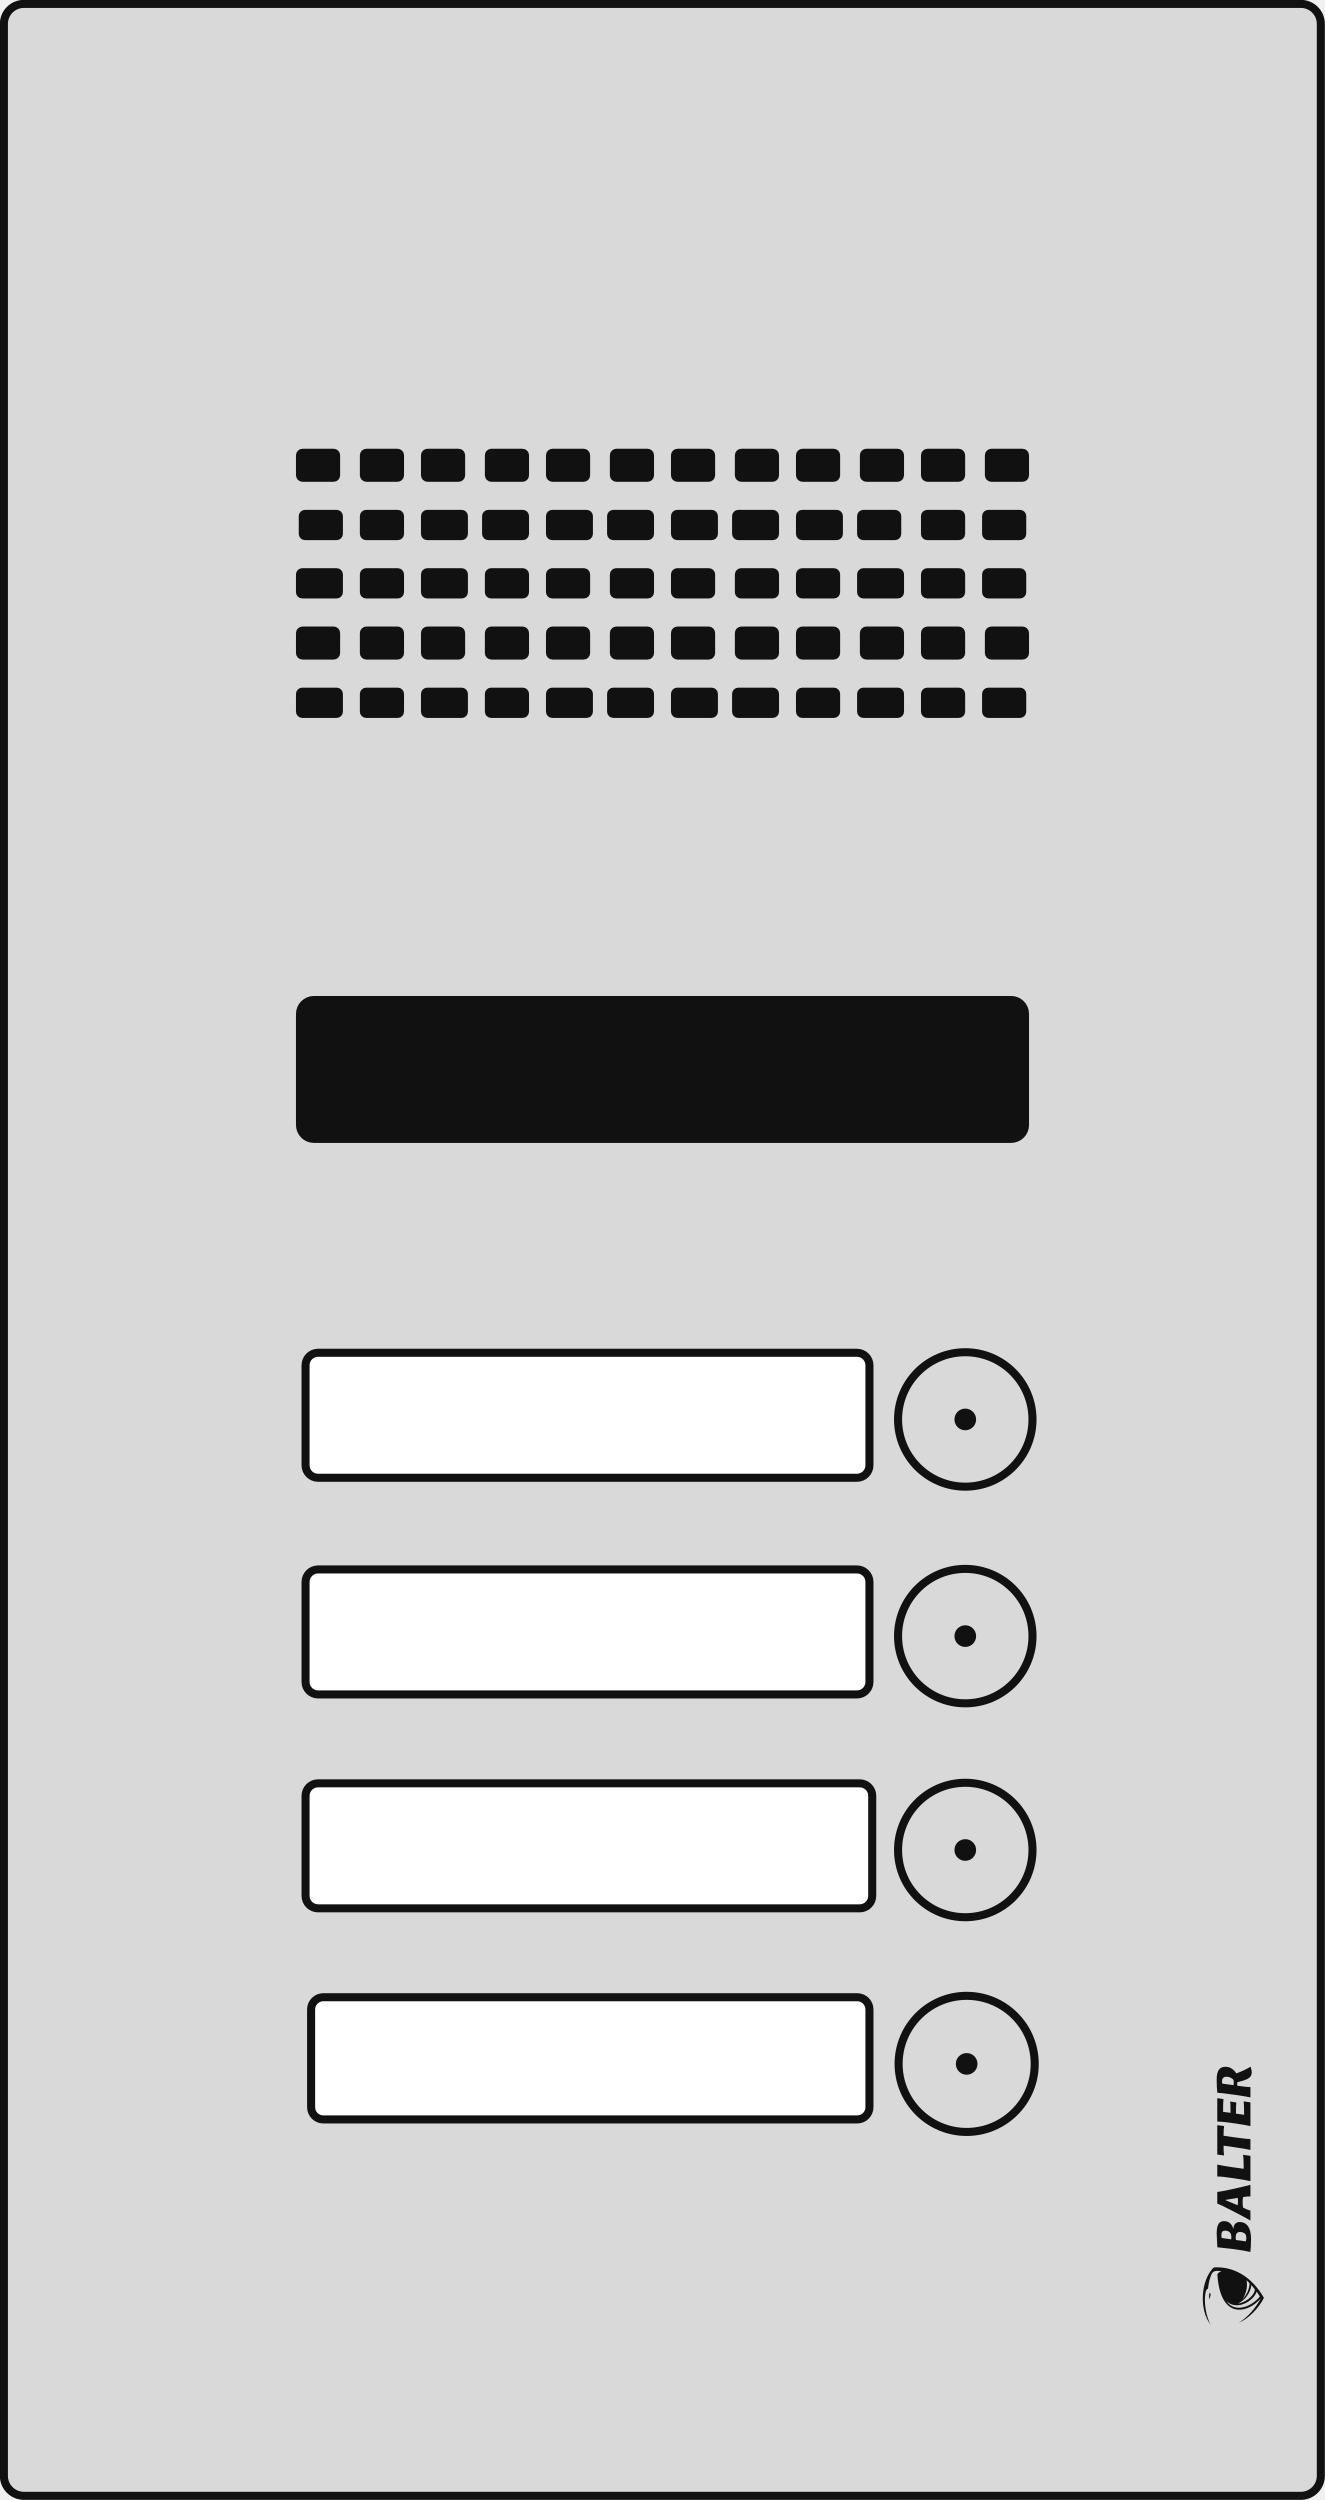
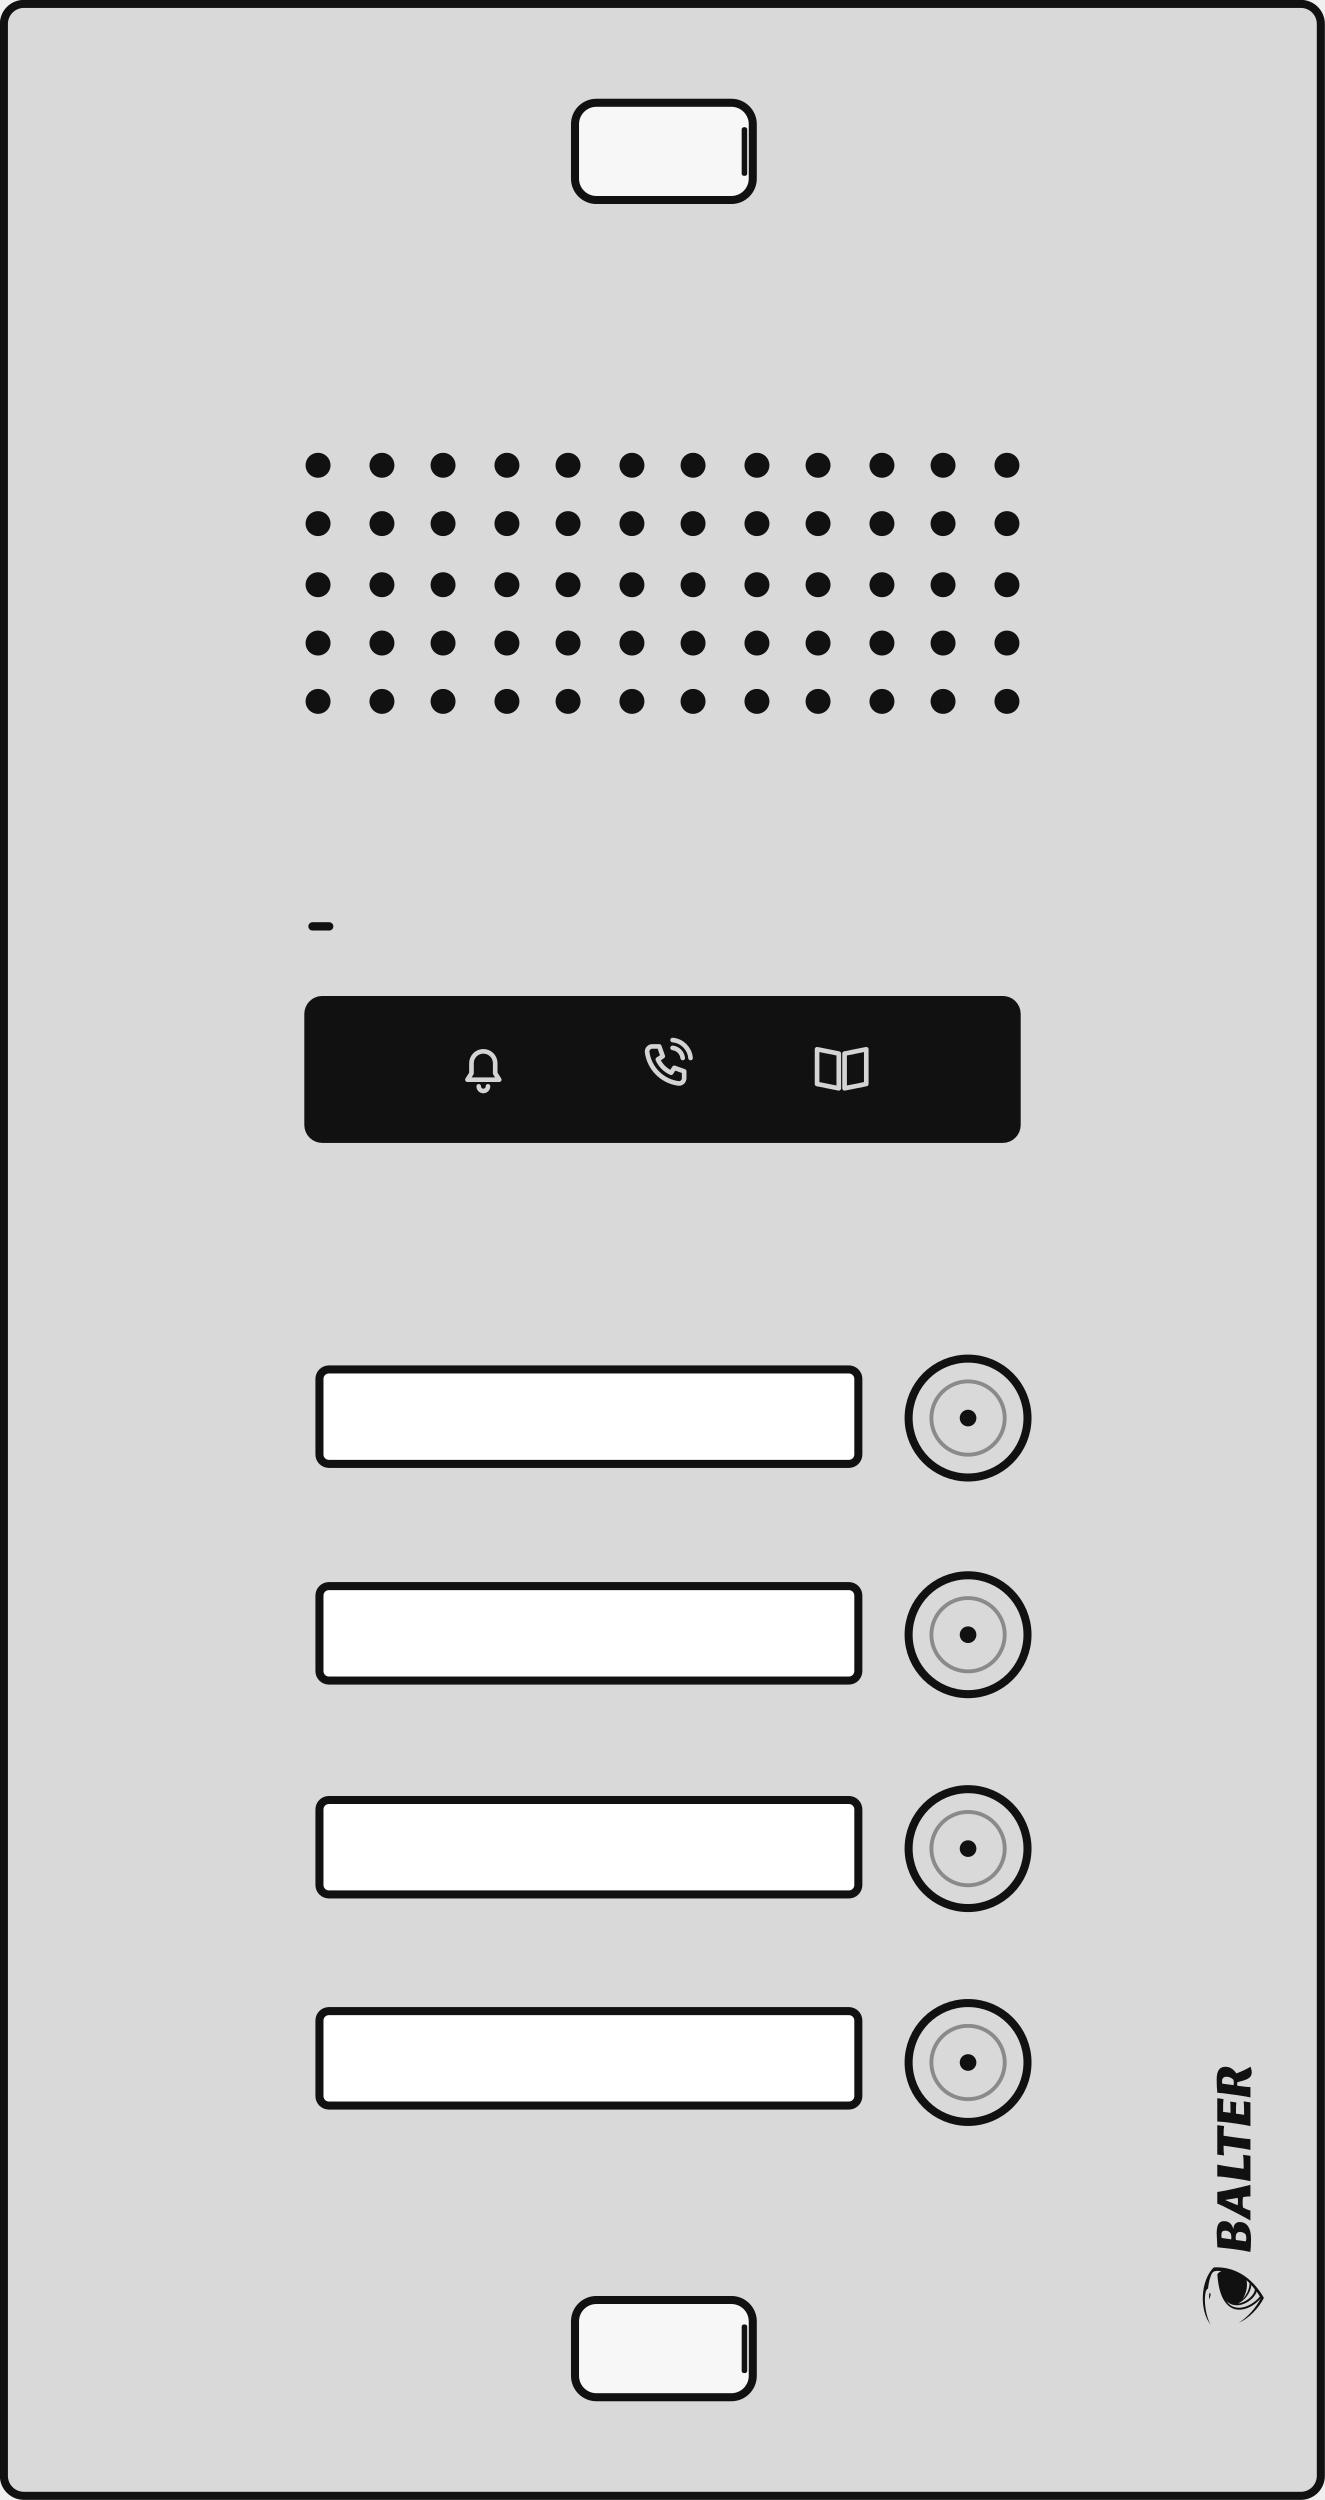
<svg xmlns="http://www.w3.org/2000/svg" viewBox="0 0 477 900" width="477" height="900" role="img" aria-label="EVO-HD-4FAM-AUDIO · Audio-Türstation, 4 Klingeltaster (Skizze)">
+   <defs>
+     <pattern id="mesh" width="5" height="5" patternUnits="userSpaceOnUse" patternTransform="rotate(45)">
+       <path d="M0 0V5M0 0H5" stroke="#8a8a8a" stroke-width="1.2" />
+     </pattern>
+   </defs>
  <rect x="1.4" y="1.4" width="474.1" height="897.1" rx="7.2" fill="#D9D9D9" stroke="#111111" stroke-width="2.9" />
-   <rect x="108.0" y="360.0" width="261.0" height="50.0" rx="5.0" fill="#111111" stroke="#111111" stroke-width="2.9" />
-   <rect x="110.0" y="565.0" width="203.0" height="45.0" rx="4.5" fill="#FFFFFF" stroke="#111111" stroke-width="2.9" />
-   <rect x="110.0" y="642.0" width="204.0" height="45.0" rx="4.5" fill="#FFFFFF" stroke="#111111" stroke-width="2.9" />
-   <rect x="110.0" y="487.0" width="203.0" height="45.0" rx="4.5" fill="#FFFFFF" stroke="#111111" stroke-width="2.9" />
-   <rect x="112.0" y="719.0" width="201.0" height="44.0" rx="4.4" fill="#FFFFFF" stroke="#111111" stroke-width="2.9" />
-   <circle cx="347.5" cy="666.0" r="24.2" fill="#D9D9D9" stroke="#111111" stroke-width="2.9" />
-   <circle cx="347.5" cy="666.0" r="3.9" fill="#111111" />
-   <circle cx="347.5" cy="589.0" r="24.2" fill="#D9D9D9" stroke="#111111" stroke-width="2.9" />
-   <circle cx="347.5" cy="589.0" r="3.9" fill="#111111" />
-   <circle cx="347.5" cy="511.0" r="24.2" fill="#D9D9D9" stroke="#111111" stroke-width="2.9" />
-   <circle cx="347.5" cy="511.0" r="3.9" fill="#111111" />
-   <circle cx="348.0" cy="743.0" r="24.5" fill="#D9D9D9" stroke="#111111" stroke-width="2.9" />
-   <circle cx="348.0" cy="743.0" r="3.9" fill="#111111" />
-   <rect x="131.0" y="163.0" width="13.0" height="9.0" rx="0.9" fill="#111111" stroke="#111111" stroke-width="2.9" />
-   <rect x="108.0" y="163.0" width="13.0" height="9.0" rx="0.9" fill="#111111" stroke="#111111" stroke-width="2.9" />
-   <rect x="243.0" y="163.0" width="13.0" height="9.0" rx="0.9" fill="#111111" stroke="#111111" stroke-width="2.9" />
-   <rect x="288.0" y="163.0" width="13.0" height="9.0" rx="0.9" fill="#111111" stroke="#111111" stroke-width="2.9" />
-   <rect x="176.0" y="227.0" width="13.0" height="9.0" rx="0.9" fill="#111111" stroke="#111111" stroke-width="2.9" />
-   <rect x="243.0" y="227.0" width="13.0" height="9.0" rx="0.9" fill="#111111" stroke="#111111" stroke-width="2.9" />
-   <rect x="288.0" y="227.0" width="13.0" height="9.0" rx="0.9" fill="#111111" stroke="#111111" stroke-width="2.9" />
-   <rect x="198.0" y="163.0" width="13.0" height="9.0" rx="0.9" fill="#111111" stroke="#111111" stroke-width="2.9" />
-   <rect x="333.0" y="163.0" width="13.0" height="9.0" rx="0.9" fill="#111111" stroke="#111111" stroke-width="2.9" />
-   <rect x="131.0" y="227.0" width="13.0" height="9.0" rx="0.9" fill="#111111" stroke="#111111" stroke-width="2.9" />
-   <rect x="333.0" y="227.0" width="13.0" height="9.0" rx="0.9" fill="#111111" stroke="#111111" stroke-width="2.9" />
-   <rect x="176.0" y="163.0" width="13.0" height="9.0" rx="0.9" fill="#111111" stroke="#111111" stroke-width="2.9" />
-   <rect x="198.0" y="227.0" width="13.0" height="9.0" rx="0.9" fill="#111111" stroke="#111111" stroke-width="2.9" />
-   <rect x="221.0" y="227.0" width="13.0" height="9.0" rx="0.9" fill="#111111" stroke="#111111" stroke-width="2.9" />
-   <rect x="153.0" y="163.0" width="13.0" height="9.0" rx="0.9" fill="#111111" stroke="#111111" stroke-width="2.9" />
-   <rect x="311.0" y="163.0" width="13.0" height="9.0" rx="0.9" fill="#111111" stroke="#111111" stroke-width="2.9" />
-   <rect x="356.0" y="163.0" width="13.0" height="9.0" rx="0.9" fill="#111111" stroke="#111111" stroke-width="2.9" />
-   <rect x="108.0" y="227.0" width="13.0" height="9.0" rx="0.9" fill="#111111" stroke="#111111" stroke-width="2.9" />
-   <rect x="356.0" y="227.0" width="13.0" height="9.0" rx="0.9" fill="#111111" stroke="#111111" stroke-width="2.9" />
-   <rect x="265.0" y="249.0" width="14.0" height="8.0" rx="0.8" fill="#111111" stroke="#111111" stroke-width="2.9" />
-   <rect x="333.0" y="249.0" width="13.0" height="8.0" rx="0.8" fill="#111111" stroke="#111111" stroke-width="2.9" />
-   <rect x="221.0" y="163.0" width="13.0" height="9.0" rx="0.9" fill="#111111" stroke="#111111" stroke-width="2.9" />
-   <rect x="266.0" y="163.0" width="13.0" height="9.0" rx="0.9" fill="#111111" stroke="#111111" stroke-width="2.9" />
-   <rect x="153.0" y="227.0" width="13.0" height="9.0" rx="0.9" fill="#111111" stroke="#111111" stroke-width="2.9" />
-   <rect x="311.0" y="227.0" width="13.0" height="9.0" rx="0.9" fill="#111111" stroke="#111111" stroke-width="2.9" />
-   <rect x="310.0" y="206.0" width="14.0" height="8.0" rx="0.8" fill="#111111" stroke="#111111" stroke-width="2.9" />
-   <rect x="131.0" y="249.0" width="13.0" height="8.0" rx="0.8" fill="#111111" stroke="#111111" stroke-width="2.9" />
-   <rect x="176.0" y="249.0" width="13.0" height="8.0" rx="0.8" fill="#111111" stroke="#111111" stroke-width="2.9" />
-   <rect x="153.0" y="185.0" width="14.0" height="8.0" rx="0.8" fill="#111111" stroke="#111111" stroke-width="2.9" />
-   <rect x="175.0" y="185.0" width="14.0" height="8.0" rx="0.8" fill="#111111" stroke="#111111" stroke-width="2.9" />
-   <rect x="108.0" y="206.0" width="14.0" height="8.0" rx="0.8" fill="#111111" stroke="#111111" stroke-width="2.9" />
-   <rect x="153.0" y="206.0" width="14.0" height="8.0" rx="0.8" fill="#111111" stroke="#111111" stroke-width="2.9" />
-   <rect x="198.0" y="249.0" width="14.0" height="8.0" rx="0.8" fill="#111111" stroke="#111111" stroke-width="2.9" />
-   <rect x="220.0" y="249.0" width="14.0" height="8.0" rx="0.8" fill="#111111" stroke="#111111" stroke-width="2.9" />
-   <rect x="333.0" y="185.0" width="13.0" height="8.0" rx="0.8" fill="#111111" stroke="#111111" stroke-width="2.9" />
-   <rect x="131.0" y="206.0" width="13.0" height="8.0" rx="0.8" fill="#111111" stroke="#111111" stroke-width="2.9" />
-   <rect x="176.0" y="206.0" width="13.0" height="8.0" rx="0.8" fill="#111111" stroke="#111111" stroke-width="2.9" />
-   <rect x="198.0" y="206.0" width="13.0" height="8.0" rx="0.8" fill="#111111" stroke="#111111" stroke-width="2.9" />
-   <rect x="221.0" y="206.0" width="13.0" height="8.0" rx="0.8" fill="#111111" stroke="#111111" stroke-width="2.9" />
-   <rect x="243.0" y="206.0" width="13.0" height="8.0" rx="0.8" fill="#111111" stroke="#111111" stroke-width="2.9" />
-   <rect x="266.0" y="206.0" width="13.0" height="8.0" rx="0.8" fill="#111111" stroke="#111111" stroke-width="2.9" />
-   <rect x="288.0" y="206.0" width="13.0" height="8.0" rx="0.8" fill="#111111" stroke="#111111" stroke-width="2.9" />
-   <rect x="333.0" y="206.0" width="13.0" height="8.0" rx="0.8" fill="#111111" stroke="#111111" stroke-width="2.9" />
-   <rect x="288.0" y="249.0" width="13.0" height="8.0" rx="0.8" fill="#111111" stroke="#111111" stroke-width="2.9" />
-   <rect x="266.0" y="227.0" width="13.0" height="9.0" rx="0.9" fill="#111111" stroke="#111111" stroke-width="2.9" />
-   <rect x="198.0" y="185.0" width="14.0" height="8.0" rx="0.8" fill="#111111" stroke="#111111" stroke-width="2.9" />
-   <rect x="220.0" y="185.0" width="14.0" height="8.0" rx="0.8" fill="#111111" stroke="#111111" stroke-width="2.9" />
-   <rect x="243.0" y="185.0" width="14.0" height="8.0" rx="0.8" fill="#111111" stroke="#111111" stroke-width="2.9" />
-   <rect x="288.0" y="185.0" width="14.0" height="8.0" rx="0.8" fill="#111111" stroke="#111111" stroke-width="2.9" />
-   <rect x="243.0" y="249.0" width="14.0" height="8.0" rx="0.8" fill="#111111" stroke="#111111" stroke-width="2.9" />
-   <rect x="131.0" y="185.0" width="13.0" height="8.0" rx="0.8" fill="#111111" stroke="#111111" stroke-width="2.9" />
-   <rect x="310.0" y="185.0" width="13.0" height="8.0" rx="0.8" fill="#111111" stroke="#111111" stroke-width="2.9" />
-   <rect x="265.0" y="185.0" width="14.0" height="8.0" rx="0.8" fill="#111111" stroke="#111111" stroke-width="2.9" />
-   <rect x="355.0" y="249.0" width="13.0" height="8.0" rx="0.8" fill="#111111" stroke="#111111" stroke-width="2.9" />
-   <rect x="108.0" y="249.0" width="14.0" height="8.0" rx="0.8" fill="#111111" stroke="#111111" stroke-width="2.9" />
-   <rect x="153.0" y="249.0" width="14.0" height="8.0" rx="0.8" fill="#111111" stroke="#111111" stroke-width="2.9" />
-   <rect x="310.0" y="249.0" width="14.0" height="8.0" rx="0.8" fill="#111111" stroke="#111111" stroke-width="2.9" />
-   <rect x="109.0" y="185.0" width="13.0" height="8.0" rx="0.8" fill="#111111" stroke="#111111" stroke-width="2.9" />
-   <rect x="355.0" y="185.0" width="13.0" height="8.0" rx="0.8" fill="#111111" stroke="#111111" stroke-width="2.9" />
-   <rect x="355.0" y="206.0" width="13.0" height="8.0" rx="0.8" fill="#111111" stroke="#111111" stroke-width="2.9" />
+   <rect x="111.0" y="332.0" width="9.0" height="3.0" rx="1.5" fill="#111111" />
+   <rect x="111.0" y="360.0" width="255.0" height="50.0" rx="5.0" fill="#111111" stroke="#111111" stroke-width="2.9" />
+   <path d="M6.5 16.5h11l-1.4-2.2V10.8a4.1 4.1 0 0 0-8.2 0v3.5z M10.4 18.8a1.6 1.6 0 0 0 3.2 0" transform="translate(161.5 371.5) scale(1.042)" fill="none" stroke="#D4D4D4" stroke-width="1.6" stroke-linecap="round" stroke-linejoin="round" />
+   <path d="M8 5h2.4l1.2 3.4-1.7 1.1a9 9 0 0 0 4.6 4.6l1.1-1.7 3.4 1.2V16a1.8 1.8 0 0 1-1.9 1.8A12.6 12.6 0 0 1 6.2 6.9 1.8 1.8 0 0 1 8 5z M15 5.5a4 4 0 0 1 3.5 3.5 M15 2.8a6.8 6.8 0 0 1 6.2 6.2" transform="translate(226.5 371.5) scale(1.042)" fill="none" stroke="#D4D4D4" stroke-width="1.6" stroke-linecap="round" stroke-linejoin="round" />
+   <path d="M3.5 5.5l7.5 1.5v12l-7.5-1.5z M20.5 5.5l-7.5 1.5v12l7.5-1.5z" transform="translate(290.5 372.0) scale(1.042)" fill="none" stroke="#D4D4D4" stroke-width="1.6" stroke-linecap="round" stroke-linejoin="round" />
+   <circle cx="114.5" cy="167.5" r="4.5" fill="#111111" />
+   <circle cx="137.5" cy="167.5" r="4.5" fill="#111111" />
+   <circle cx="159.5" cy="167.5" r="4.5" fill="#111111" />
+   <circle cx="182.5" cy="167.5" r="4.5" fill="#111111" />
+   <circle cx="204.5" cy="167.5" r="4.5" fill="#111111" />
+   <circle cx="227.5" cy="167.5" r="4.5" fill="#111111" />
+   <circle cx="249.5" cy="167.5" r="4.5" fill="#111111" />
+   <circle cx="272.5" cy="167.5" r="4.5" fill="#111111" />
+   <circle cx="294.5" cy="167.5" r="4.5" fill="#111111" />
+   <circle cx="317.5" cy="167.5" r="4.5" fill="#111111" />
+   <circle cx="339.5" cy="167.5" r="4.5" fill="#111111" />
+   <circle cx="362.5" cy="167.5" r="4.5" fill="#111111" />
+   <circle cx="114.5" cy="188.5" r="4.5" fill="#111111" />
+   <circle cx="137.5" cy="188.5" r="4.5" fill="#111111" />
+   <circle cx="159.5" cy="188.5" r="4.5" fill="#111111" />
+   <circle cx="182.5" cy="188.5" r="4.5" fill="#111111" />
+   <circle cx="204.5" cy="188.5" r="4.5" fill="#111111" />
+   <circle cx="227.5" cy="188.5" r="4.5" fill="#111111" />
+   <circle cx="249.5" cy="188.5" r="4.5" fill="#111111" />
+   <circle cx="272.5" cy="188.5" r="4.5" fill="#111111" />
+   <circle cx="294.5" cy="188.5" r="4.5" fill="#111111" />
+   <circle cx="317.5" cy="188.5" r="4.5" fill="#111111" />
+   <circle cx="339.5" cy="188.5" r="4.5" fill="#111111" />
+   <circle cx="362.5" cy="188.5" r="4.5" fill="#111111" />
+   <circle cx="114.5" cy="210.5" r="4.5" fill="#111111" />
+   <circle cx="137.5" cy="210.5" r="4.5" fill="#111111" />
+   <circle cx="159.5" cy="210.5" r="4.5" fill="#111111" />
+   <circle cx="182.5" cy="210.5" r="4.5" fill="#111111" />
+   <circle cx="204.5" cy="210.5" r="4.5" fill="#111111" />
+   <circle cx="227.5" cy="210.5" r="4.5" fill="#111111" />
+   <circle cx="249.5" cy="210.5" r="4.5" fill="#111111" />
+   <circle cx="272.5" cy="210.5" r="4.5" fill="#111111" />
+   <circle cx="294.5" cy="210.5" r="4.5" fill="#111111" />
+   <circle cx="317.5" cy="210.5" r="4.5" fill="#111111" />
+   <circle cx="339.5" cy="210.5" r="4.5" fill="#111111" />
+   <circle cx="362.5" cy="210.5" r="4.5" fill="#111111" />
+   <circle cx="114.5" cy="231.5" r="4.5" fill="#111111" />
+   <circle cx="137.5" cy="231.5" r="4.5" fill="#111111" />
+   <circle cx="159.5" cy="231.5" r="4.5" fill="#111111" />
+   <circle cx="182.5" cy="231.5" r="4.5" fill="#111111" />
+   <circle cx="204.5" cy="231.5" r="4.5" fill="#111111" />
+   <circle cx="227.5" cy="231.5" r="4.5" fill="#111111" />
+   <circle cx="249.5" cy="231.5" r="4.5" fill="#111111" />
+   <circle cx="272.5" cy="231.5" r="4.5" fill="#111111" />
+   <circle cx="294.5" cy="231.5" r="4.5" fill="#111111" />
+   <circle cx="317.5" cy="231.5" r="4.5" fill="#111111" />
+   <circle cx="339.5" cy="231.5" r="4.5" fill="#111111" />
+   <circle cx="362.5" cy="231.5" r="4.5" fill="#111111" />
+   <circle cx="114.5" cy="252.5" r="4.5" fill="#111111" />
+   <circle cx="137.5" cy="252.5" r="4.5" fill="#111111" />
+   <circle cx="159.5" cy="252.5" r="4.5" fill="#111111" />
+   <circle cx="182.5" cy="252.5" r="4.5" fill="#111111" />
+   <circle cx="204.5" cy="252.5" r="4.5" fill="#111111" />
+   <circle cx="227.5" cy="252.5" r="4.5" fill="#111111" />
+   <circle cx="249.5" cy="252.5" r="4.5" fill="#111111" />
+   <circle cx="272.5" cy="252.5" r="4.5" fill="#111111" />
+   <circle cx="294.5" cy="252.5" r="4.5" fill="#111111" />
+   <circle cx="317.5" cy="252.5" r="4.5" fill="#111111" />
+   <circle cx="339.5" cy="252.5" r="4.5" fill="#111111" />
+   <circle cx="362.5" cy="252.5" r="4.5" fill="#111111" />
+   <rect x="207.0" y="37.0" width="64.0" height="35.0" rx="7.7" fill="#F7F7F7" stroke="#111111" stroke-width="2.9" />
+   <rect x="267.0" y="45.8" width="2.0" height="17.5" rx="0.8" fill="#111111" />
+   <rect x="207.0" y="828.0" width="64.0" height="35.0" rx="7.7" fill="#F7F7F7" stroke="#111111" stroke-width="2.9" />
+   <rect x="267.0" y="836.8" width="2.0" height="17.5" rx="0.8" fill="#111111" />
+   <rect x="115.0" y="493.0" width="194.0" height="34.0" rx="3.4" fill="#FFFFFF" stroke="#111111" stroke-width="2.9" />
+   <rect x="115.0" y="571.0" width="194.0" height="34.0" rx="3.4" fill="#FFFFFF" stroke="#111111" stroke-width="2.9" />
+   <rect x="115.0" y="648.0" width="194.0" height="34.0" rx="3.4" fill="#FFFFFF" stroke="#111111" stroke-width="2.9" />
+   <rect x="115.0" y="724.0" width="194.0" height="34.0" rx="3.4" fill="#FFFFFF" stroke="#111111" stroke-width="2.9" />
+   <circle cx="348.5" cy="510.5" r="21.4" fill="#D9D9D9" stroke="#111111" stroke-width="2.9" />
+   <circle cx="348.5" cy="510.5" r="13.2" fill="none" stroke="#8a8a8a" stroke-width="1.4" />
+   <circle cx="348.5" cy="510.5" r="3.0" fill="#111111" />
+   <circle cx="348.5" cy="588.5" r="21.4" fill="#D9D9D9" stroke="#111111" stroke-width="2.9" />
+   <circle cx="348.5" cy="588.5" r="13.2" fill="none" stroke="#8a8a8a" stroke-width="1.4" />
+   <circle cx="348.5" cy="588.5" r="3.0" fill="#111111" />
+   <circle cx="348.5" cy="665.5" r="21.4" fill="#D9D9D9" stroke="#111111" stroke-width="2.9" />
+   <circle cx="348.5" cy="665.5" r="13.2" fill="none" stroke="#8a8a8a" stroke-width="1.4" />
+   <circle cx="348.5" cy="665.5" r="3.0" fill="#111111" />
+   <circle cx="348.5" cy="742.5" r="21.4" fill="#D9D9D9" stroke="#111111" stroke-width="2.9" />
+   <circle cx="348.5" cy="742.5" r="13.2" fill="none" stroke="#8a8a8a" stroke-width="1.4" />
+   <circle cx="348.5" cy="742.5" r="3.0" fill="#111111" />
  <g transform="translate(433.00 836.99) rotate(-90) scale(0.2341)">
    <g>
      <path fill="#111111" d="M159.66,32.74c0,3.79-1.1,6.91-3.37,9.35-2.27,2.44-4.89,3.96-7.83,4.38l-.08.67c5.98.25,9.94,4.13,9.94,9.44,0,11.88-9.69,17.61-25.95,17.61-8.09,0-14.74-.34-20.05-1.01,1.6-7.67,2.95-15.42,3.96-23.08l.67-4.63c.59-4.46,1.43-12.22,2.53-23.08,11.21-.67,18.28-1.01,21.23-1.01,13.73,0,18.96,3.71,18.96,11.37ZM128.57,66.19c1.09.51,2.78.76,5.05.76,2.44,0,4.38-.42,5.73-1.18,2.44-2.11,3.71-5.05,3.71-8.68,0-5.31-4.63-7.5-12.38-6.07l-2.11,15.16ZM131.69,43.78c3.29.34,6.15.17,8.42-.51,3.29-1.85,4.97-4.8,4.97-8.85s-2.11-5.81-6.4-5.81c-2.53,0-4.13.17-4.89.42l-2.11,14.74Z" />
      <path fill="#111111" d="M197.65,73.26c.08-2.86,0-5.39-.42-7.5l-.76-3.88c-5.48-.84-10.78-.84-15.92,0l-1.68,3.45c-1.26,2.44-2.28,5.14-2.95,7.92h-15.33c3.62-6.23,8.68-15.5,15-27.88,6.4-12.38,10.11-20.05,11.12-23.08h17.78c.51,4.13,1.94,11.71,4.3,22.66,2.44,10.95,4.63,20.39,6.74,28.31h-17.86ZM191.92,35.02l-7.83,18.62c2.95.67,8.09.67,11.37,0l-3.12-18.62h-.42Z" />
      <path fill="#111111" d="M260.08,73.26h-38.92c.76-2.61,2.27-11.29,4.55-26.2l.34-2.78c1.6-10.19,2.36-17.52,2.27-21.99h18.37c-1.09,4.21-2.36,11.71-3.96,22.49l-2.53,18.11h3.62c8.68,0,14.57-.34,17.86-1.1l-1.6,11.46Z" />
      <path fill="#111111" d="M262.02,22.3h45.24l-1.35,10.53c-3.29-.59-7.5-.84-12.47-.84h-2.44l-2.36,16.17c-1.85,13.56-2.78,21.99-2.86,25.1h-16.6c.93-3.45,2.36-11.88,4.3-25.44l2.27-15.84h-2.19c-5.64,0-9.94.25-12.89.84l1.35-10.53Z" />
      <path fill="#111111" d="M342.3,73.26h-36.56c1.09-3.96,2.44-11.79,4.21-23.59l.42-3.54c1.6-10.87,2.44-18.79,2.53-23.84h35.89l-1.43,9.52c-3.29-.42-9.77-.59-19.63-.59l-1.52,11.46c8.85,0,14.57-.17,17.35-.51l-1.43,9.44c-2.36-.42-8.09-.59-17.19-.59l-1.68,12.55c10.87,0,17.69-.25,20.56-.67l-1.52,10.36Z" />
      <path fill="#111111" d="M349.89,73.26c.84-2.95,2.27-11.46,4.3-25.69l.42-3.62c1.6-10.45,2.36-17.61,2.44-21.57,5.22-.67,12.05-1.01,20.47-1.01,13.48,0,19.54,4.46,19.54,13.31,0,6.91-3.45,12.55-10.28,16.93,3.71,9.6,7.16,16.85,10.45,21.74-3.12,1.26-6.07,1.94-8.68,1.94-4.63,0-8.09-2.27-10.28-6.74-1.52-2.95-3.2-8.09-5.05-15.58h-5.22l-.51,3.12c-1.26,8.51-1.77,14.24-1.68,17.19h-15.92ZM374.91,29.63c-1.43,0-2.7.08-3.79.34l-2.36,17.35c3.45.59,6.23.51,8.42-.34,2.44-2.11,4.55-6.32,4.55-10.36,0-4.63-2.27-6.99-6.82-6.99Z" />
    </g>
    <path fill="#111111" fill-rule="evenodd" d="M88.47,16.84c1.96,29.28-12.88,57.77-46.76,77.16-15.73-7.73-31.89-23.39-38.41-38.72,8.72,13.9,22.74,26.14,38.01,34.13C19.99,72.29,4.11,27.42,77.59,22.41c2.47.81,4.61,4.01,5.05,6.37,0,0,2.52-10.94-2.61-14.21-5.13-3.27-15.31-5.77-24.05-6.47-.71-1.35-1.46-2.35-4.17-3.31C39.74,1.06,13.44,4.18,0,12.38,22.45-5.83,68.17-3.62,88.47,16.84h0ZM36.49,36.37c-19.83,14.75-6.48,40.39,7.33,51.43,1.56-.91,5.45-3.37,7.55-4.92-13.57-4.06-30.41-29.45-14.88-46.51h0ZM33,53.78c.61,9.04,9.84,24.66,21.42,26.41,1.67-1.14,4.85-3.42,7.01-5.42-12.51-1.04-24.93-11.43-28.42-20.98h0ZM39.25,60.44s9.22,11.12,24.85,11.49c1.18-1.09,2.91-2.55,4.69-4.65-10.71,2.62-24.91-2.22-29.54-6.84h0ZM39.28,9.78c1.4.61,3.68,1.6,7.36,2.43,1.64-.3,2.86-1.34,3.04-1.58-1.95-1.16-8.21-1.16-10.4-.85Z" />
  </g>
</svg>
